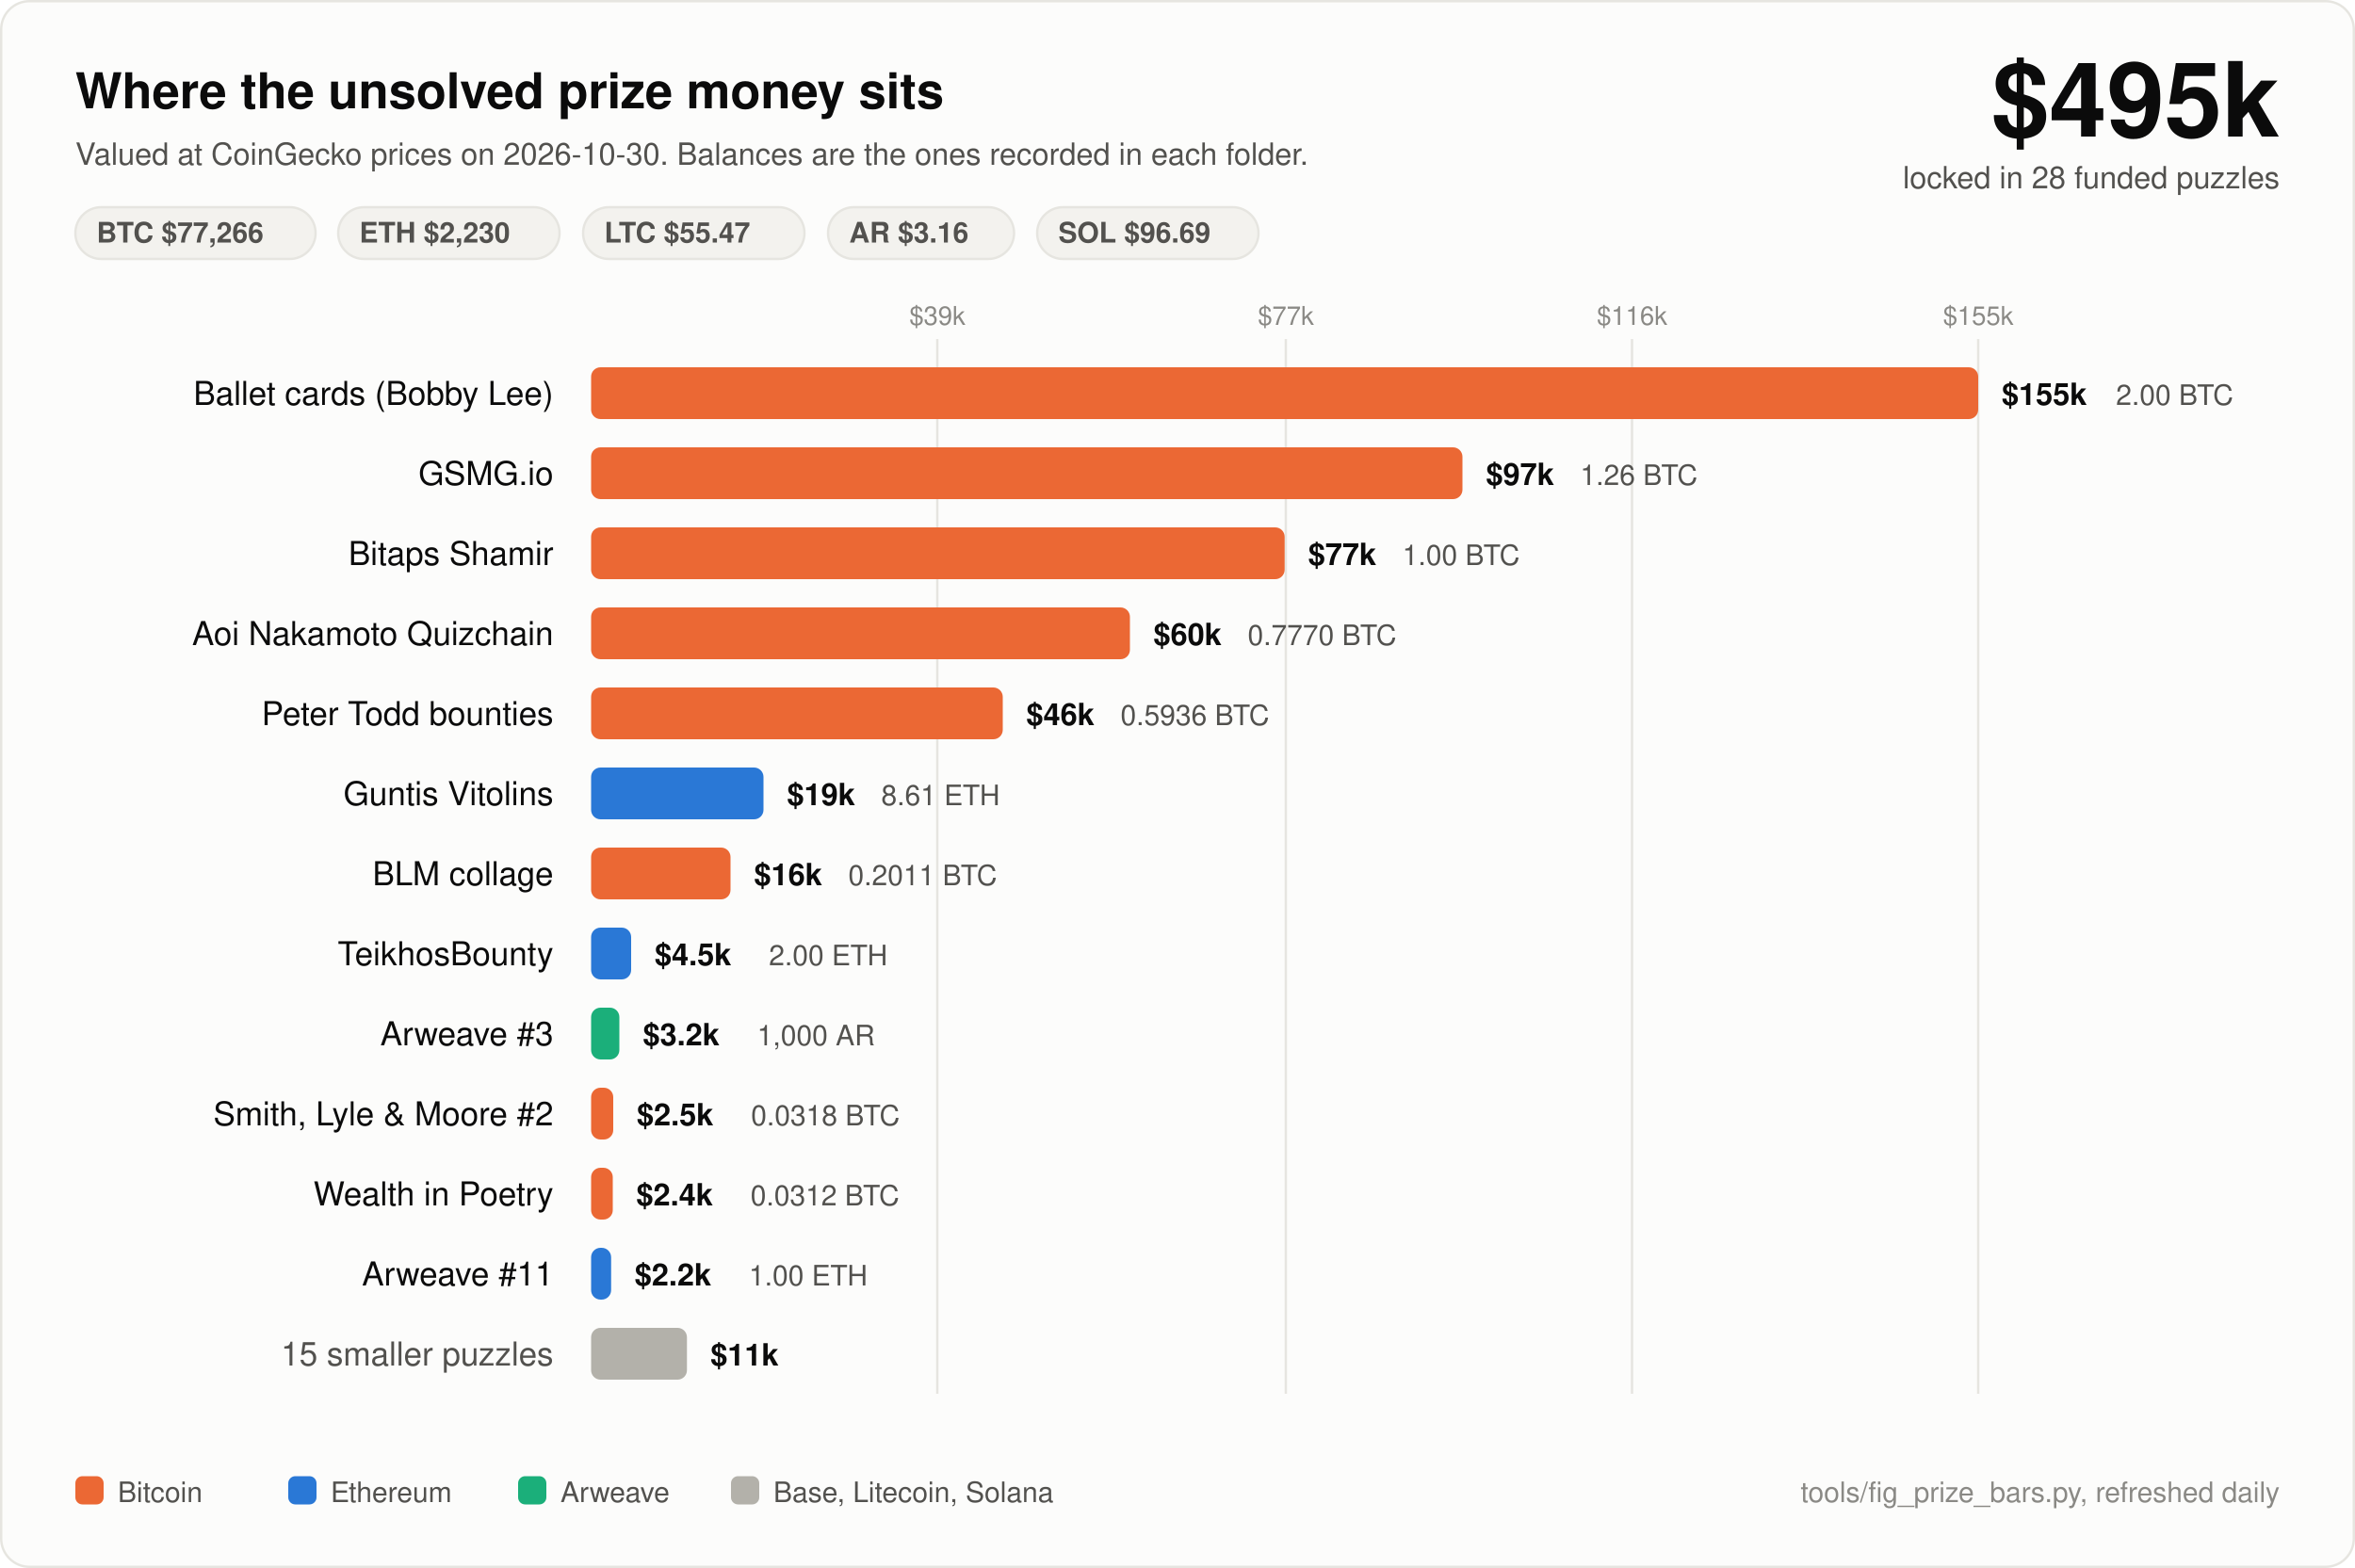
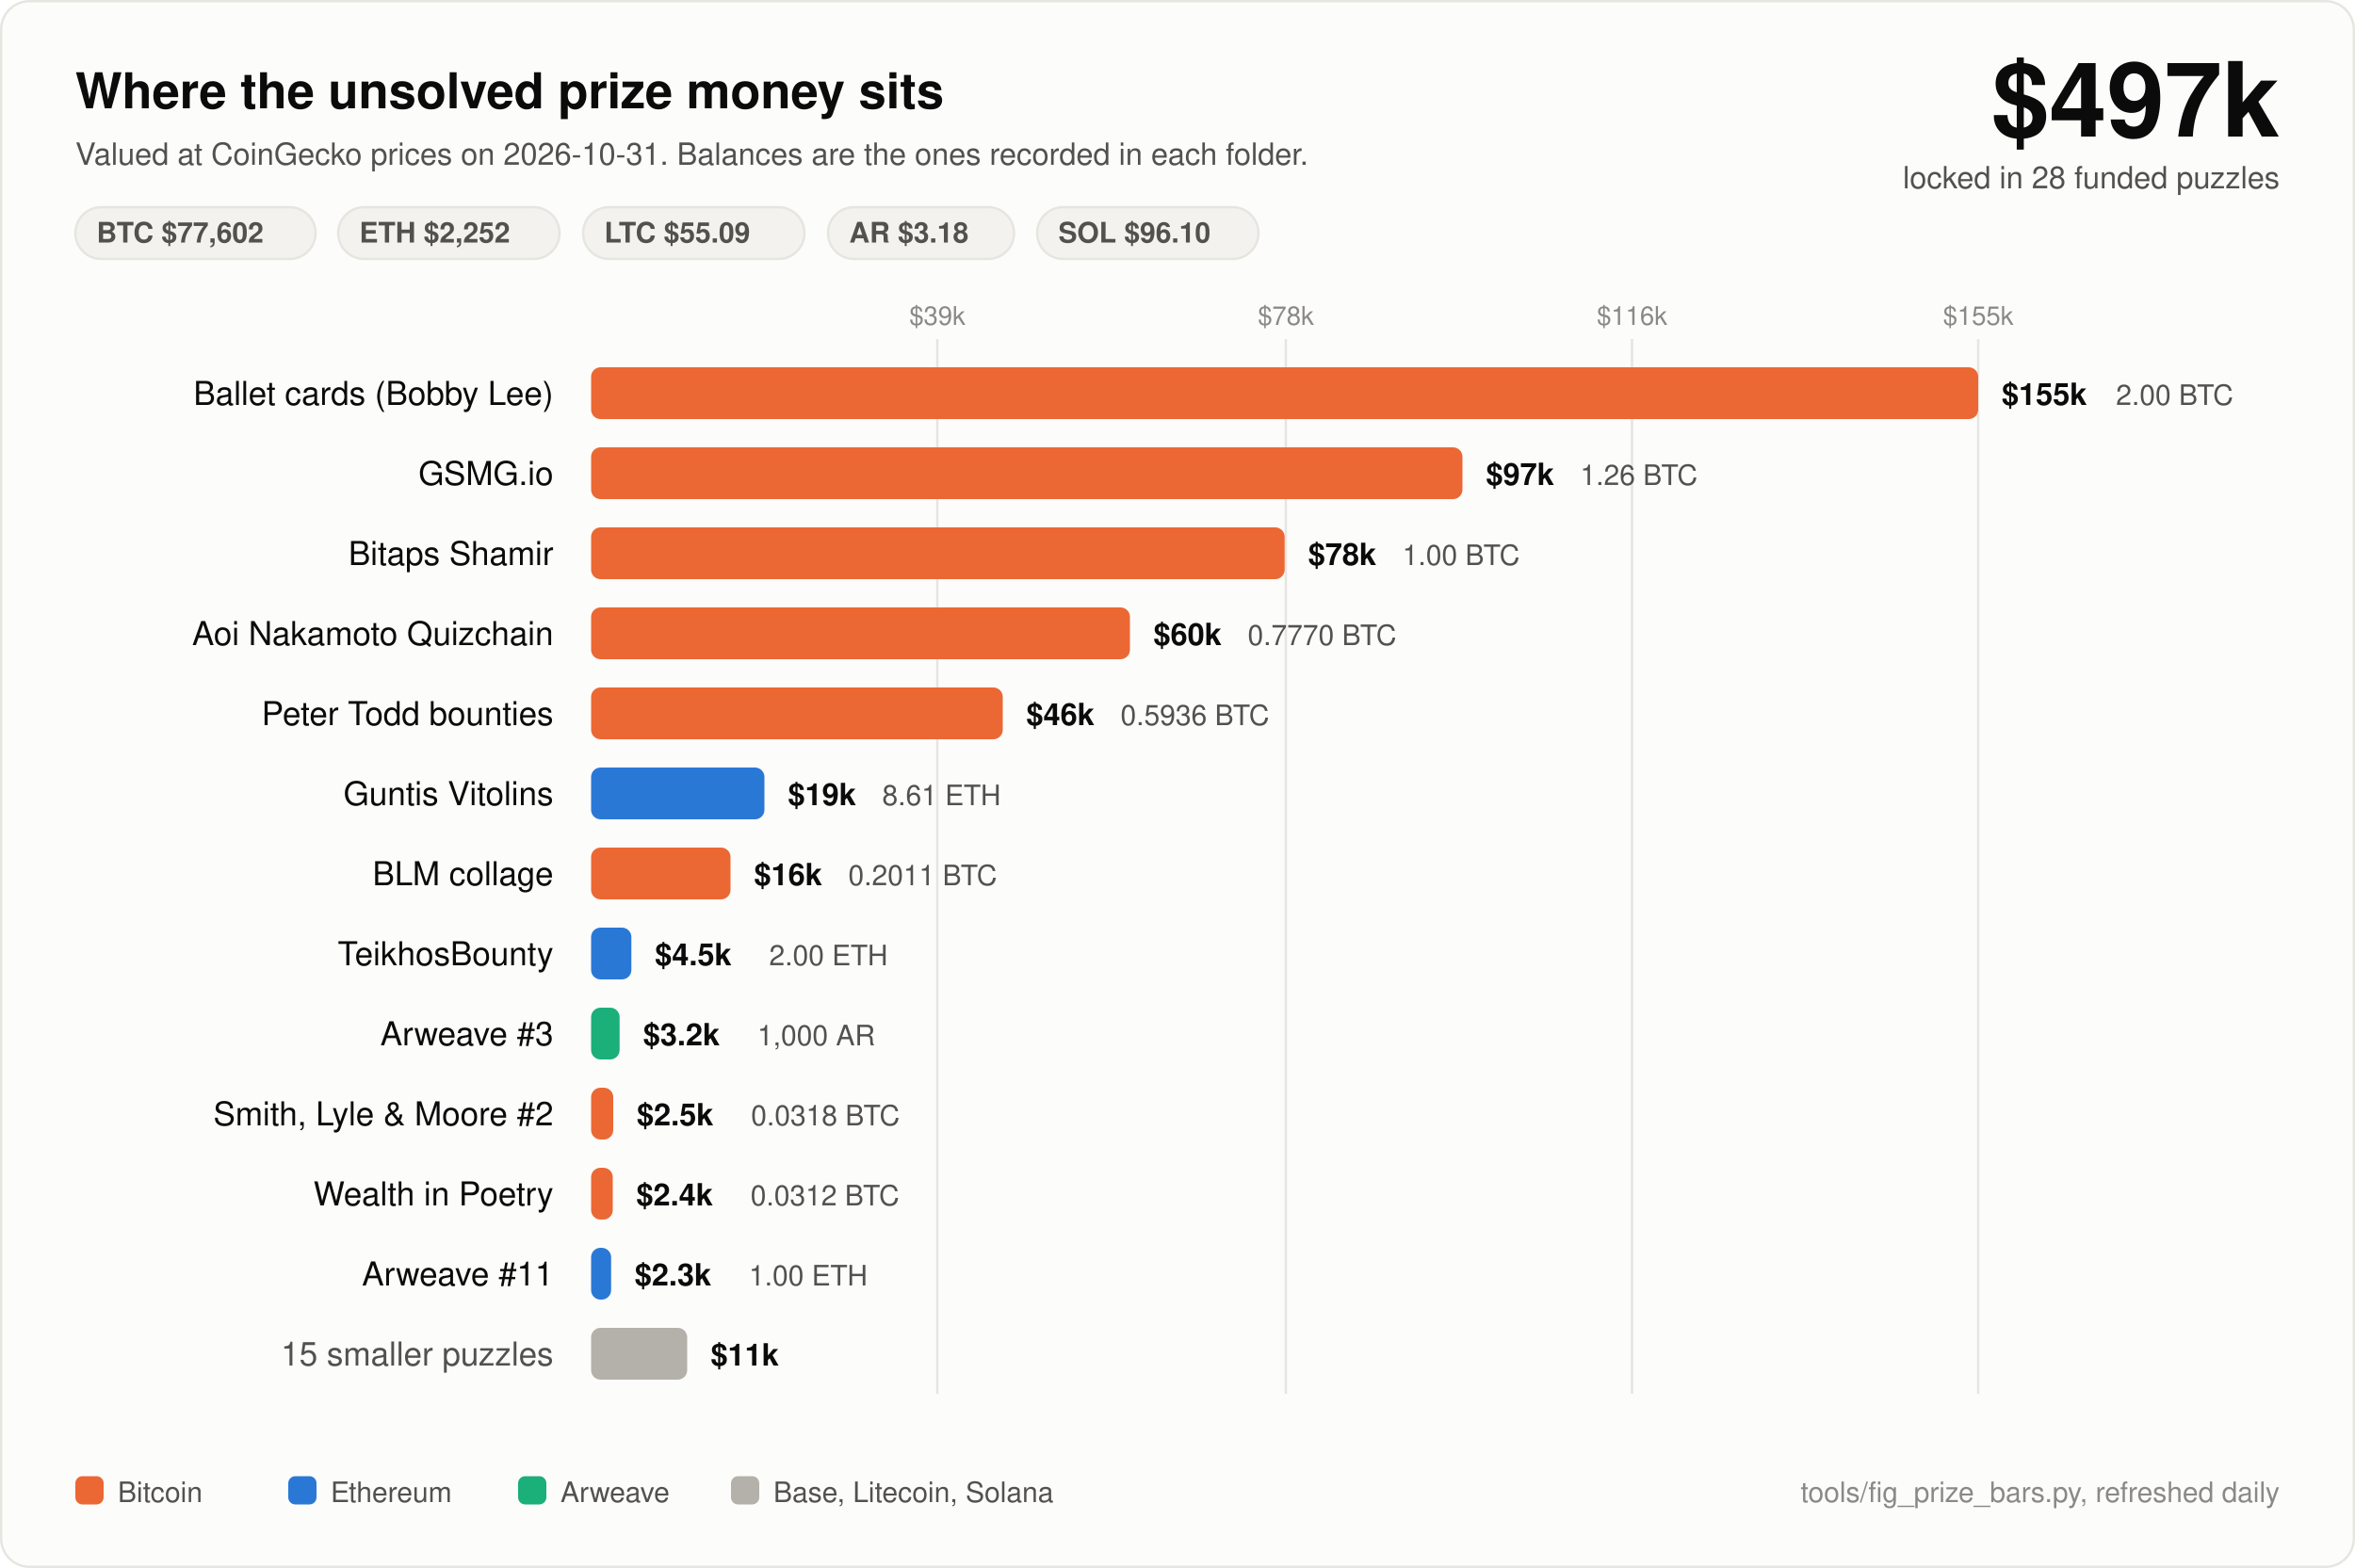
<svg xmlns="http://www.w3.org/2000/svg" width="1000" height="666" viewBox="0 0 1000 666" font-family="ui-sans-serif, -apple-system, Segoe UI, Helvetica, Arial, sans-serif">
  <rect x="0.5" y="0.5" width="999" height="665" rx="12" fill="#fcfcfb" stroke="#e6e5e0" />
  <text x="32" y="46" fill="#0b0b0b" font-size="21" font-weight="700">Where the unsolved prize money sits</text>
-   <text x="32" y="70" fill="#52514e" font-size="13">Valued at CoinGecko prices on 2026-10-30. Balances are the ones recorded in each folder.</text>
-   <text x="968" y="58" fill="#0b0b0b" font-size="44" font-weight="700" text-anchor="end">$495k</text>
+   <text x="32" y="70" fill="#52514e" font-size="13">Valued at CoinGecko prices on 2026-10-31. Balances are the ones recorded in each folder.</text>
+   <text x="968" y="58" fill="#0b0b0b" font-size="44" font-weight="700" text-anchor="end">$497k</text>
  <text x="968" y="80" fill="#52514e" font-size="13" text-anchor="end">locked in 28 funded puzzles</text>
  <rect x="32" y="88" width="102" height="22" rx="11" fill="#f3f2ee" stroke="#e6e5e0" />
-   <text x="41" y="103" fill="#52514e" font-size="12" font-weight="600">BTC $77,266</text>
+   <text x="41" y="103" fill="#52514e" font-size="12" font-weight="600">BTC $77,602</text>
  <rect x="143.6" y="88" width="94" height="22" rx="11" fill="#f3f2ee" stroke="#e6e5e0" />
-   <text x="152.6" y="103" fill="#52514e" font-size="12" font-weight="600">ETH $2,230</text>
+   <text x="152.6" y="103" fill="#52514e" font-size="12" font-weight="600">ETH $2,252</text>
  <rect x="247.6" y="88" width="94" height="22" rx="11" fill="#f3f2ee" stroke="#e6e5e0" />
-   <text x="256.6" y="103" fill="#52514e" font-size="12" font-weight="600">LTC $55.47</text>
+   <text x="256.6" y="103" fill="#52514e" font-size="12" font-weight="600">LTC $55.09</text>
  <rect x="351.6" y="88" width="79" height="22" rx="11" fill="#f3f2ee" stroke="#e6e5e0" />
-   <text x="360.6" y="103" fill="#52514e" font-size="12" font-weight="600">AR $3.16</text>
+   <text x="360.6" y="103" fill="#52514e" font-size="12" font-weight="600">AR $3.18</text>
  <rect x="440.4" y="88" width="94" height="22" rx="11" fill="#f3f2ee" stroke="#e6e5e0" />
-   <text x="449.4" y="103" fill="#52514e" font-size="12" font-weight="600">SOL $96.69</text>
+   <text x="449.4" y="103" fill="#52514e" font-size="12" font-weight="600">SOL $96.10</text>
  <line x1="398" y1="144" x2="398" y2="592" stroke="#e6e5e0" stroke-width="1" />
  <text x="398" y="138" fill="#8a8985" font-size="11" text-anchor="middle">$39k</text>
  <line x1="546" y1="144" x2="546" y2="592" stroke="#e6e5e0" stroke-width="1" />
-   <text x="546" y="138" fill="#8a8985" font-size="11" text-anchor="middle">$77k</text>
+   <text x="546" y="138" fill="#8a8985" font-size="11" text-anchor="middle">$78k</text>
  <line x1="693" y1="144" x2="693" y2="592" stroke="#e6e5e0" stroke-width="1" />
  <text x="693" y="138" fill="#8a8985" font-size="11" text-anchor="middle">$116k</text>
  <line x1="840" y1="144" x2="840" y2="592" stroke="#e6e5e0" stroke-width="1" />
  <text x="840" y="138" fill="#8a8985" font-size="11" text-anchor="middle">$155k</text>
  <text x="235" y="172" fill="#0b0b0b" font-size="14" text-anchor="end">Ballet cards (Bobby Lee)</text>
  <rect x="251" y="156" width="589.0" height="22" rx="4" fill="#eb6834" />
  <text x="850.0" y="172" fill="#0b0b0b" font-size="13" font-weight="600">$155k</text>
  <text x="898.5" y="172" fill="#52514e" font-size="12">2.00 BTC</text>
  <text x="235" y="206" fill="#0b0b0b" font-size="14" text-anchor="end">GSMG.io</text>
  <rect x="251" y="190" width="370.0" height="22" rx="4" fill="#eb6834" />
  <text x="631.0" y="206" fill="#0b0b0b" font-size="13" font-weight="600">$97k</text>
  <text x="671.0" y="206" fill="#52514e" font-size="12">1.26 BTC</text>
  <text x="235" y="240" fill="#0b0b0b" font-size="14" text-anchor="end">Bitaps Shamir</text>
  <rect x="251" y="224" width="294.5" height="22" rx="4" fill="#eb6834" />
-   <text x="555.5" y="240" fill="#0b0b0b" font-size="13" font-weight="600">$77k</text>
+   <text x="555.5" y="240" fill="#0b0b0b" font-size="13" font-weight="600">$78k</text>
  <text x="595.5" y="240" fill="#52514e" font-size="12">1.00 BTC</text>
  <text x="235" y="274" fill="#0b0b0b" font-size="14" text-anchor="end">Aoi Nakamoto Quizchain</text>
  <rect x="251" y="258" width="228.8" height="22" rx="4" fill="#eb6834" />
  <text x="489.8" y="274" fill="#0b0b0b" font-size="13" font-weight="600">$60k</text>
  <text x="529.8" y="274" fill="#52514e" font-size="12">0.7770 BTC</text>
  <text x="235" y="308" fill="#0b0b0b" font-size="14" text-anchor="end">Peter Todd bounties</text>
  <rect x="251" y="292" width="174.8" height="22" rx="4" fill="#eb6834" />
  <text x="435.8" y="308" fill="#0b0b0b" font-size="13" font-weight="600">$46k</text>
  <text x="475.8" y="308" fill="#52514e" font-size="12">0.5936 BTC</text>
  <text x="235" y="342" fill="#0b0b0b" font-size="14" text-anchor="end">Guntis Vitolins</text>
-   <rect x="251" y="326" width="73.2" height="22" rx="4" fill="#2a78d6" />
-   <text x="334.2" y="342" fill="#0b0b0b" font-size="13" font-weight="600">$19k</text>
-   <text x="374.2" y="342" fill="#52514e" font-size="12">8.61 ETH</text>
+   <rect x="251" y="326" width="73.6" height="22" rx="4" fill="#2a78d6" />
+   <text x="334.6" y="342" fill="#0b0b0b" font-size="13" font-weight="600">$19k</text>
+   <text x="374.6" y="342" fill="#52514e" font-size="12">8.61 ETH</text>
  <text x="235" y="376" fill="#0b0b0b" font-size="14" text-anchor="end">BLM collage</text>
  <rect x="251" y="360" width="59.2" height="22" rx="4" fill="#eb6834" />
  <text x="320.2" y="376" fill="#0b0b0b" font-size="13" font-weight="600">$16k</text>
  <text x="360.2" y="376" fill="#52514e" font-size="12">0.2011 BTC</text>
  <text x="235" y="410" fill="#0b0b0b" font-size="14" text-anchor="end">TeikhosBounty</text>
-   <rect x="251" y="394" width="17.0" height="22" rx="4" fill="#2a78d6" />
-   <text x="278.0" y="410" fill="#0b0b0b" font-size="13" font-weight="600">$4.5k</text>
-   <text x="326.5" y="410" fill="#52514e" font-size="12">2.00 ETH</text>
+   <rect x="251" y="394" width="17.1" height="22" rx="4" fill="#2a78d6" />
+   <text x="278.1" y="410" fill="#0b0b0b" font-size="13" font-weight="600">$4.5k</text>
+   <text x="326.6" y="410" fill="#52514e" font-size="12">2.00 ETH</text>
  <text x="235" y="444" fill="#0b0b0b" font-size="14" text-anchor="end">Arweave #3</text>
-   <rect x="251" y="428" width="12.0" height="22" rx="4" fill="#1baf7a" />
-   <text x="273.0" y="444" fill="#0b0b0b" font-size="13" font-weight="600">$3.2k</text>
-   <text x="321.5" y="444" fill="#52514e" font-size="12">1,000 AR</text>
+   <rect x="251" y="428" width="12.1" height="22" rx="4" fill="#1baf7a" />
+   <text x="273.1" y="444" fill="#0b0b0b" font-size="13" font-weight="600">$3.2k</text>
+   <text x="321.6" y="444" fill="#52514e" font-size="12">1,000 AR</text>
  <text x="235" y="478" fill="#0b0b0b" font-size="14" text-anchor="end">Smith, Lyle &amp; Moore #2</text>
  <rect x="251" y="462" width="9.4" height="22" rx="4" fill="#eb6834" />
  <text x="270.4" y="478" fill="#0b0b0b" font-size="13" font-weight="600">$2.5k</text>
  <text x="318.9" y="478" fill="#52514e" font-size="12">0.0318 BTC</text>
  <text x="235" y="512" fill="#0b0b0b" font-size="14" text-anchor="end">Wealth in Poetry</text>
  <rect x="251" y="496" width="9.2" height="22" rx="4" fill="#eb6834" />
  <text x="270.2" y="512" fill="#0b0b0b" font-size="13" font-weight="600">$2.4k</text>
  <text x="318.7" y="512" fill="#52514e" font-size="12">0.0312 BTC</text>
  <text x="235" y="546" fill="#0b0b0b" font-size="14" text-anchor="end">Arweave #11</text>
  <rect x="251" y="530" width="8.5" height="22" rx="4" fill="#2a78d6" />
-   <text x="269.5" y="546" fill="#0b0b0b" font-size="13" font-weight="600">$2.2k</text>
+   <text x="269.5" y="546" fill="#0b0b0b" font-size="13" font-weight="600">$2.3k</text>
  <text x="318.0" y="546" fill="#52514e" font-size="12">1.00 ETH</text>
  <text x="235" y="580" fill="#52514e" font-size="14" text-anchor="end">15 smaller puzzles</text>
-   <rect x="251" y="564" width="40.7" height="22" rx="4" fill="#b3b1aa" />
-   <text x="301.7" y="580" fill="#0b0b0b" font-size="13" font-weight="600">$11k</text>
+   <rect x="251" y="564" width="40.8" height="22" rx="4" fill="#b3b1aa" />
+   <text x="301.8" y="580" fill="#0b0b0b" font-size="13" font-weight="600">$11k</text>
  <rect x="32" y="627" width="12" height="12" rx="3" fill="#eb6834" />
  <text x="50" y="638" fill="#52514e" font-size="12">Bitcoin</text>
  <rect x="122.4" y="627" width="12" height="12" rx="3" fill="#2a78d6" />
  <text x="140.4" y="638" fill="#52514e" font-size="12">Ethereum</text>
  <rect x="220.0" y="627" width="12" height="12" rx="3" fill="#1baf7a" />
  <text x="238.0" y="638" fill="#52514e" font-size="12">Arweave</text>
  <rect x="310.4" y="627" width="12" height="12" rx="3" fill="#b3b1aa" />
  <text x="328.4" y="638" fill="#52514e" font-size="12">Base, Litecoin, Solana</text>
  <text x="968" y="638" fill="#8a8985" font-size="12" text-anchor="end">tools/fig_prize_bars.py, refreshed daily</text>
</svg>
